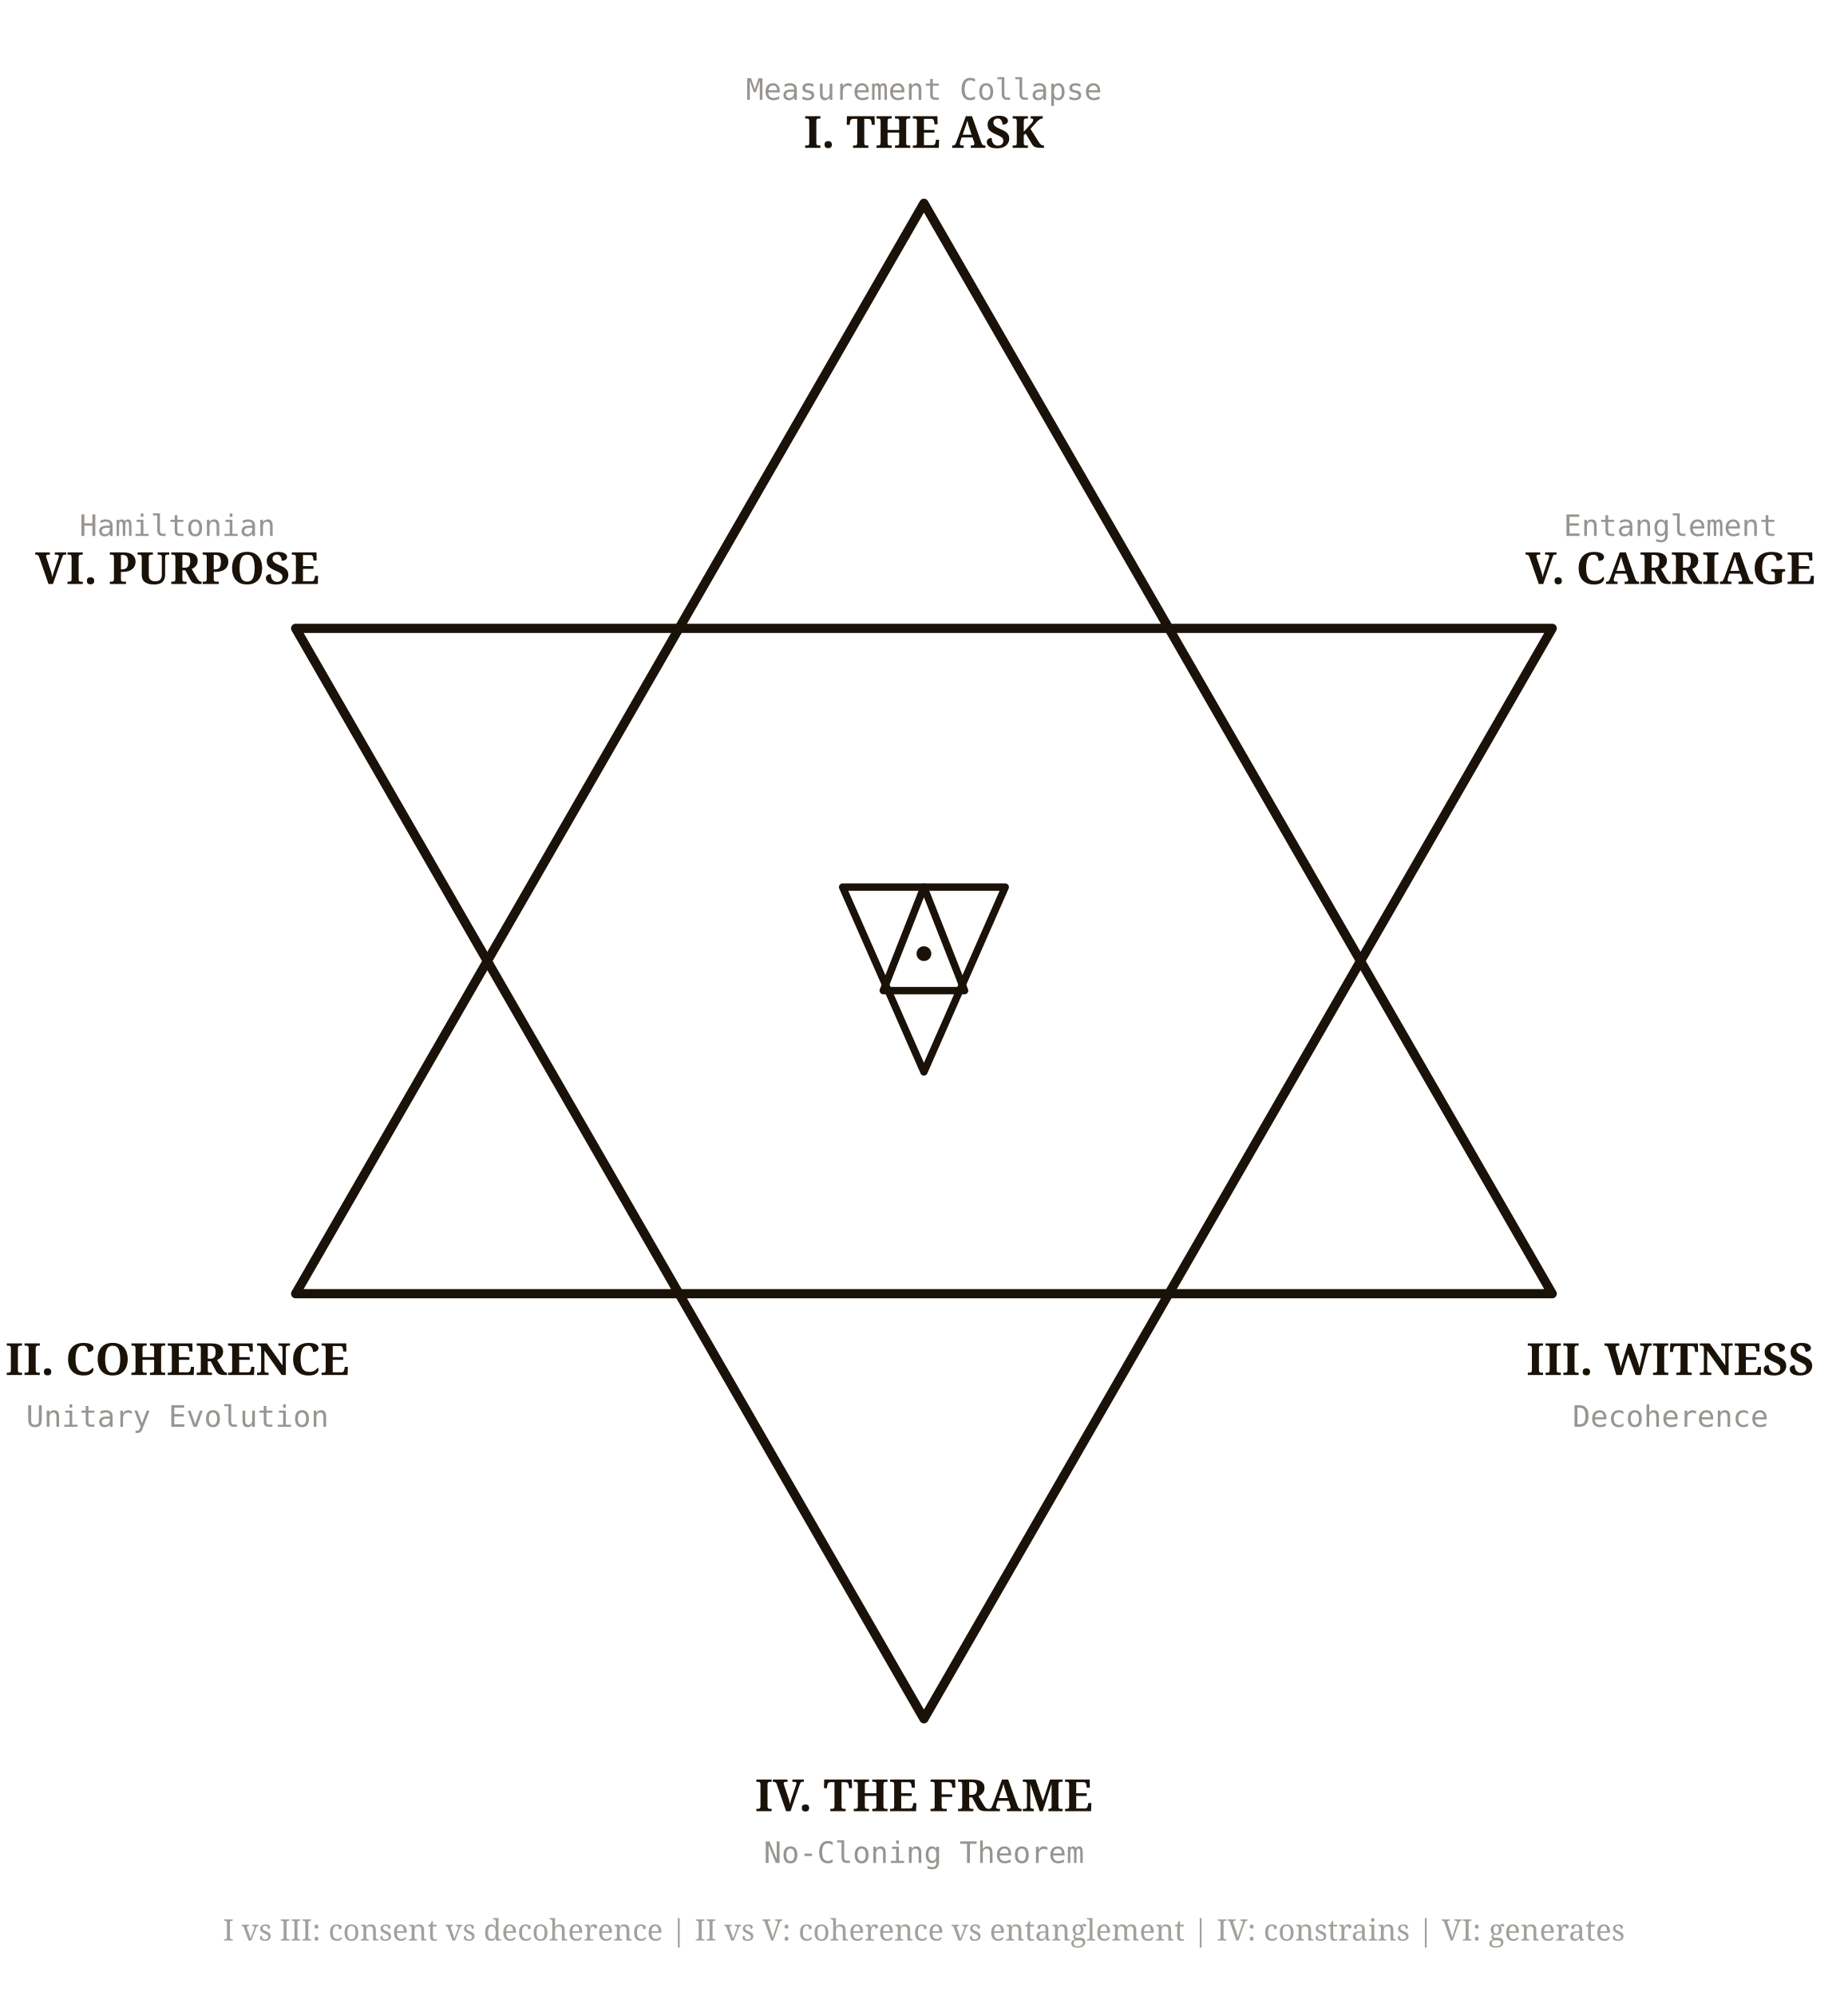
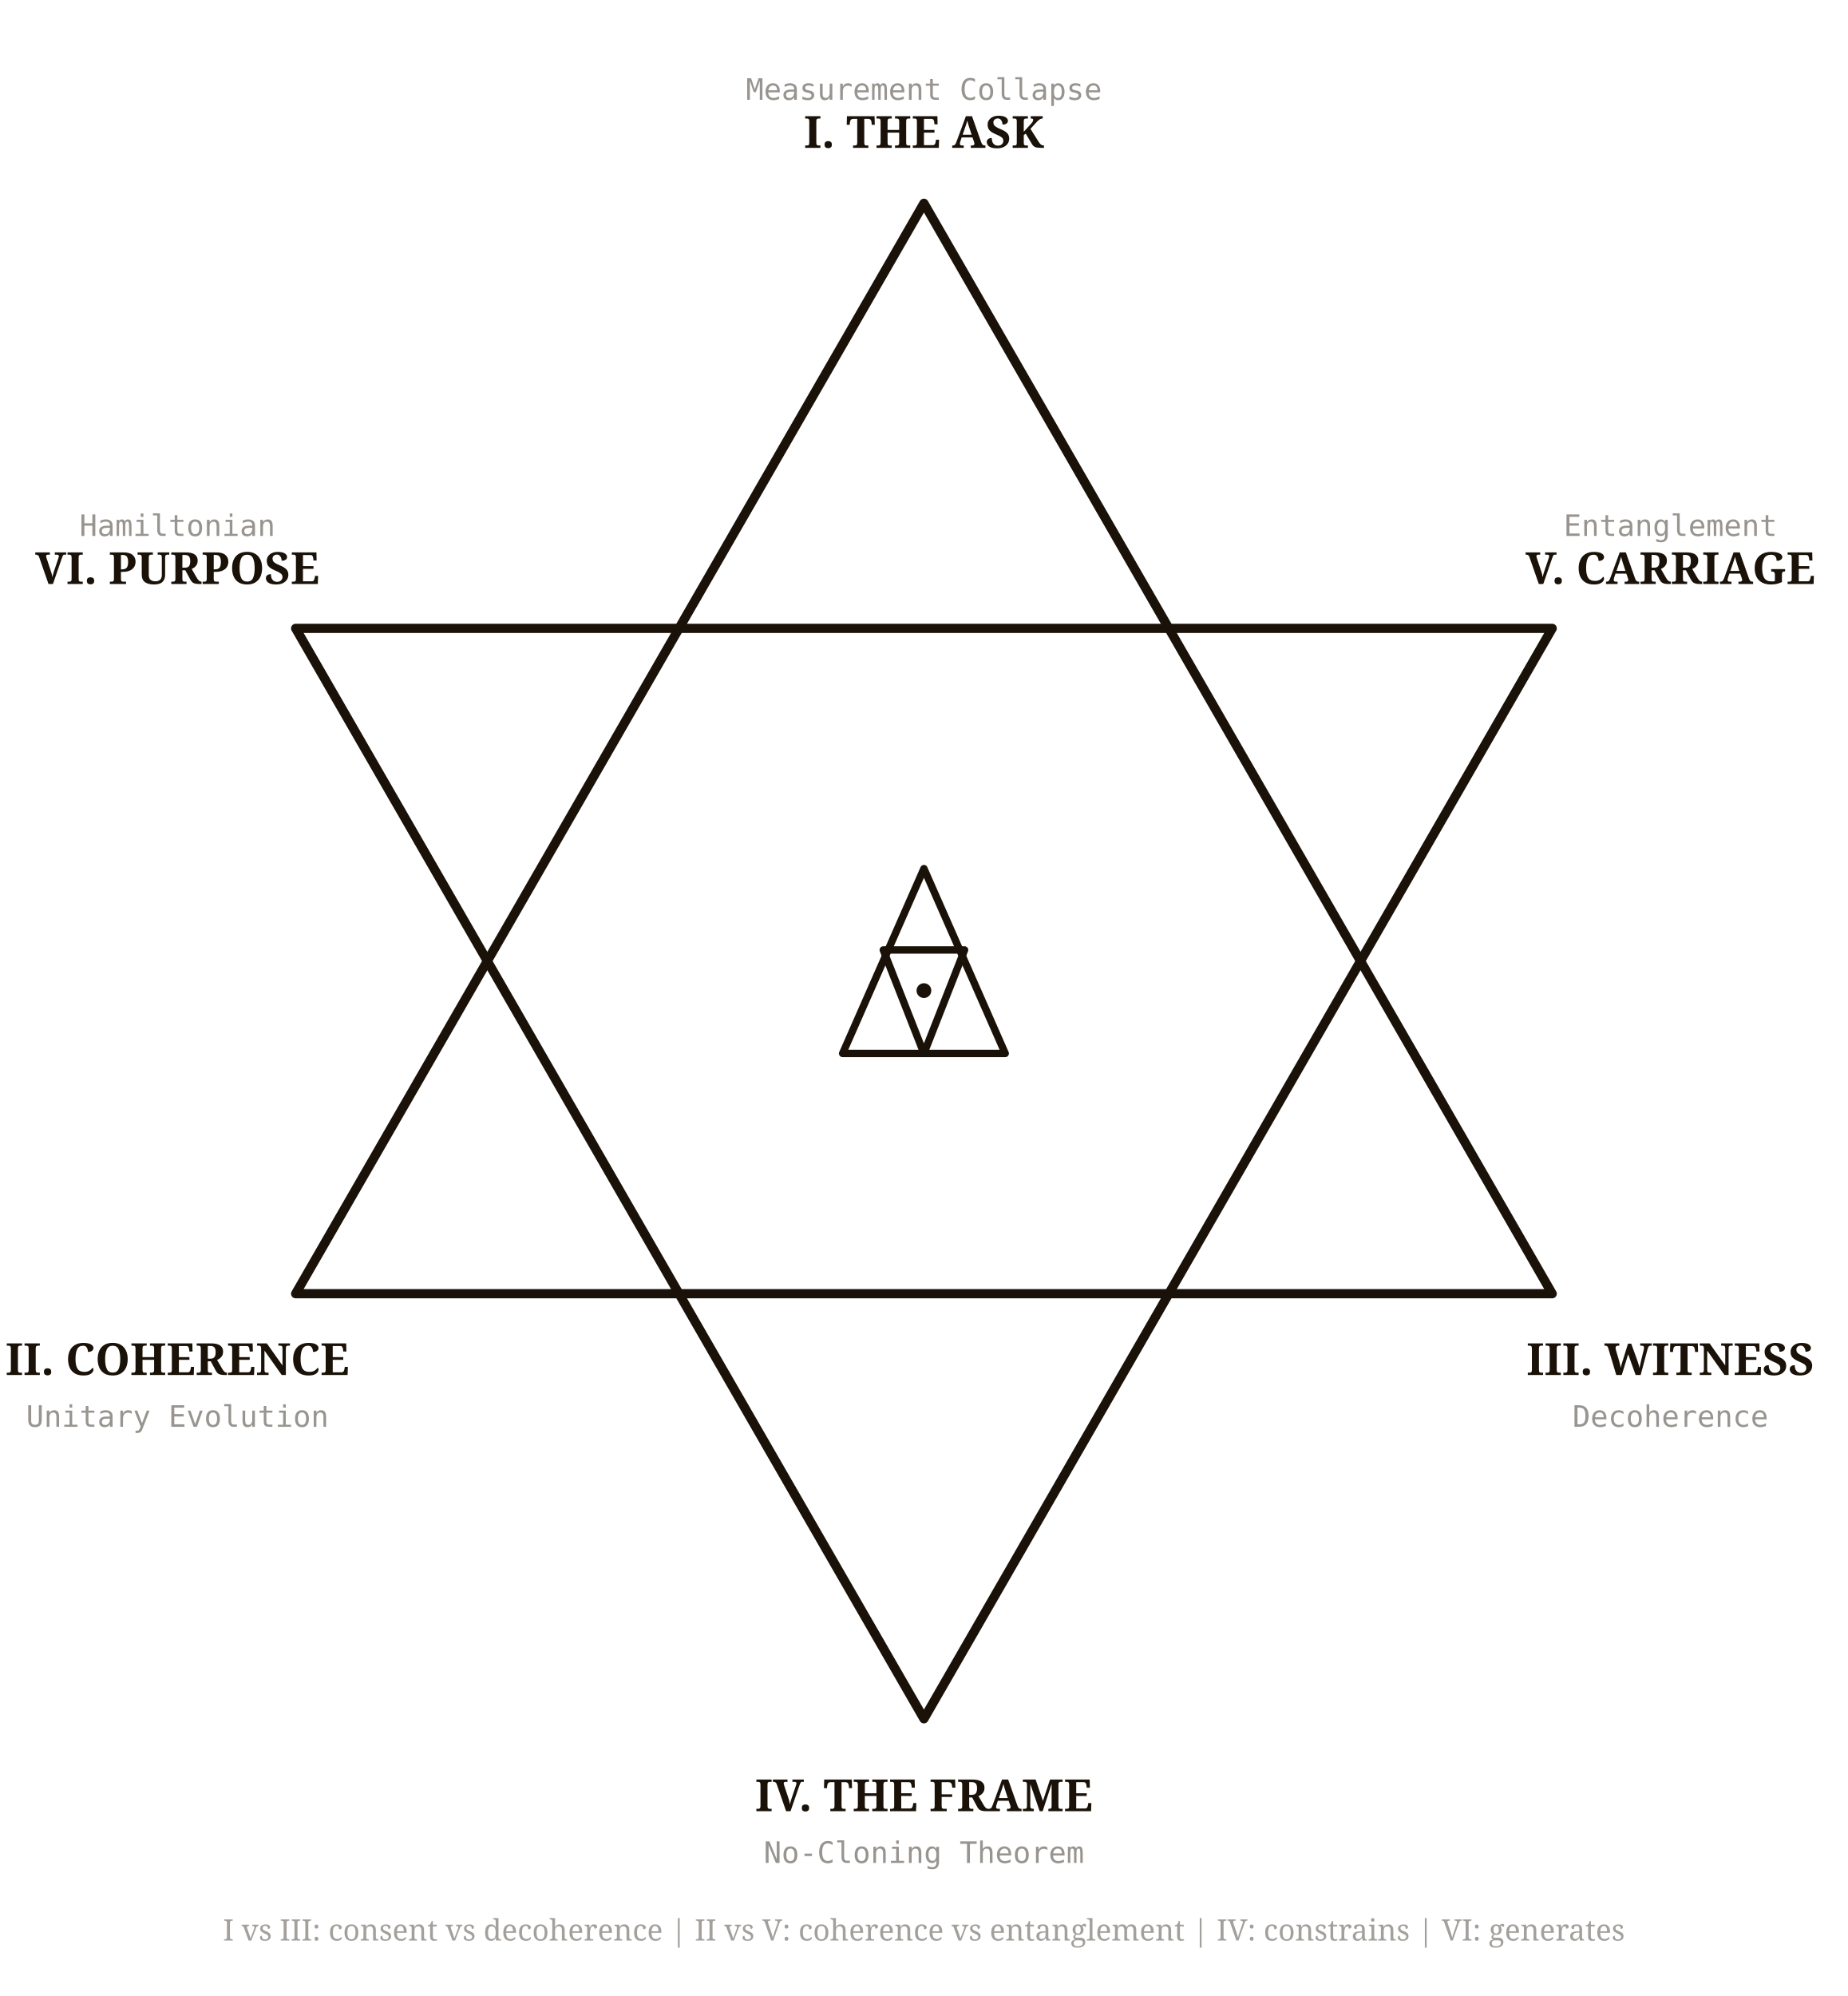
<svg xmlns="http://www.w3.org/2000/svg" viewBox="0 0 500 540" width="500" height="540">
  <polygon points="250,55 80,350 420,350" stroke="#1a1208" stroke-width="2.5" fill="none" stroke-linejoin="round" />
  <polygon points="250,465 420,170 80,170" stroke="#1a1208" stroke-width="2.5" fill="none" stroke-linejoin="round" />
-   <polygon points="250,290 272,240 228,240" stroke="#1a1208" stroke-width="2" fill="none" stroke-linejoin="round" />
-   <polygon points="250,240 261,268 239,268" stroke="#1a1208" stroke-width="2" fill="none" stroke-linejoin="round" />
-   <circle cx="250" cy="258" r="2" fill="#1a1208" />
+   <polygon points="250,235 272,285 228,285" stroke="#1a1208" stroke-width="2" fill="none" stroke-linejoin="round" />
+   <polygon points="250,285 261,257 239,257" stroke="#1a1208" stroke-width="2" fill="none" stroke-linejoin="round" />
+   <circle cx="250" cy="268" r="2" fill="#1a1208" />
  <text x="250" y="40" text-anchor="middle" font-family="Georgia, serif" font-size="12" fill="#1a1208" font-weight="bold">I. THE ASK</text>
  <text x="250" y="27" text-anchor="middle" font-family="monospace" font-size="8" fill="#1a1208" opacity="0.45">Measurement Collapse</text>
  <text x="48" y="372" text-anchor="middle" font-family="Georgia, serif" font-size="12" fill="#1a1208" font-weight="bold">II. COHERENCE</text>
  <text x="48" y="386" text-anchor="middle" font-family="monospace" font-size="8" fill="#1a1208" opacity="0.45">Unitary Evolution</text>
  <text x="452" y="372" text-anchor="middle" font-family="Georgia, serif" font-size="12" fill="#1a1208" font-weight="bold">III. WITNESS</text>
  <text x="452" y="386" text-anchor="middle" font-family="monospace" font-size="8" fill="#1a1208" opacity="0.45">Decoherence</text>
  <text x="250" y="490" text-anchor="middle" font-family="Georgia, serif" font-size="12" fill="#1a1208" font-weight="bold">IV. THE FRAME</text>
  <text x="250" y="504" text-anchor="middle" font-family="monospace" font-size="8" fill="#1a1208" opacity="0.45">No-Cloning Theorem</text>
  <text x="452" y="158" text-anchor="middle" font-family="Georgia, serif" font-size="12" fill="#1a1208" font-weight="bold">V. CARRIAGE</text>
  <text x="452" y="145" text-anchor="middle" font-family="monospace" font-size="8" fill="#1a1208" opacity="0.45">Entanglement</text>
  <text x="48" y="158" text-anchor="middle" font-family="Georgia, serif" font-size="12" fill="#1a1208" font-weight="bold">VI. PURPOSE</text>
  <text x="48" y="145" text-anchor="middle" font-family="monospace" font-size="8" fill="#1a1208" opacity="0.45">Hamiltonian</text>
  <text x="250" y="525" text-anchor="middle" font-family="Georgia, serif" font-size="8" fill="#1a1208" opacity="0.4">I vs III: consent vs decoherence | II vs V: coherence vs entanglement | IV: constrains | VI: generates</text>
</svg>
